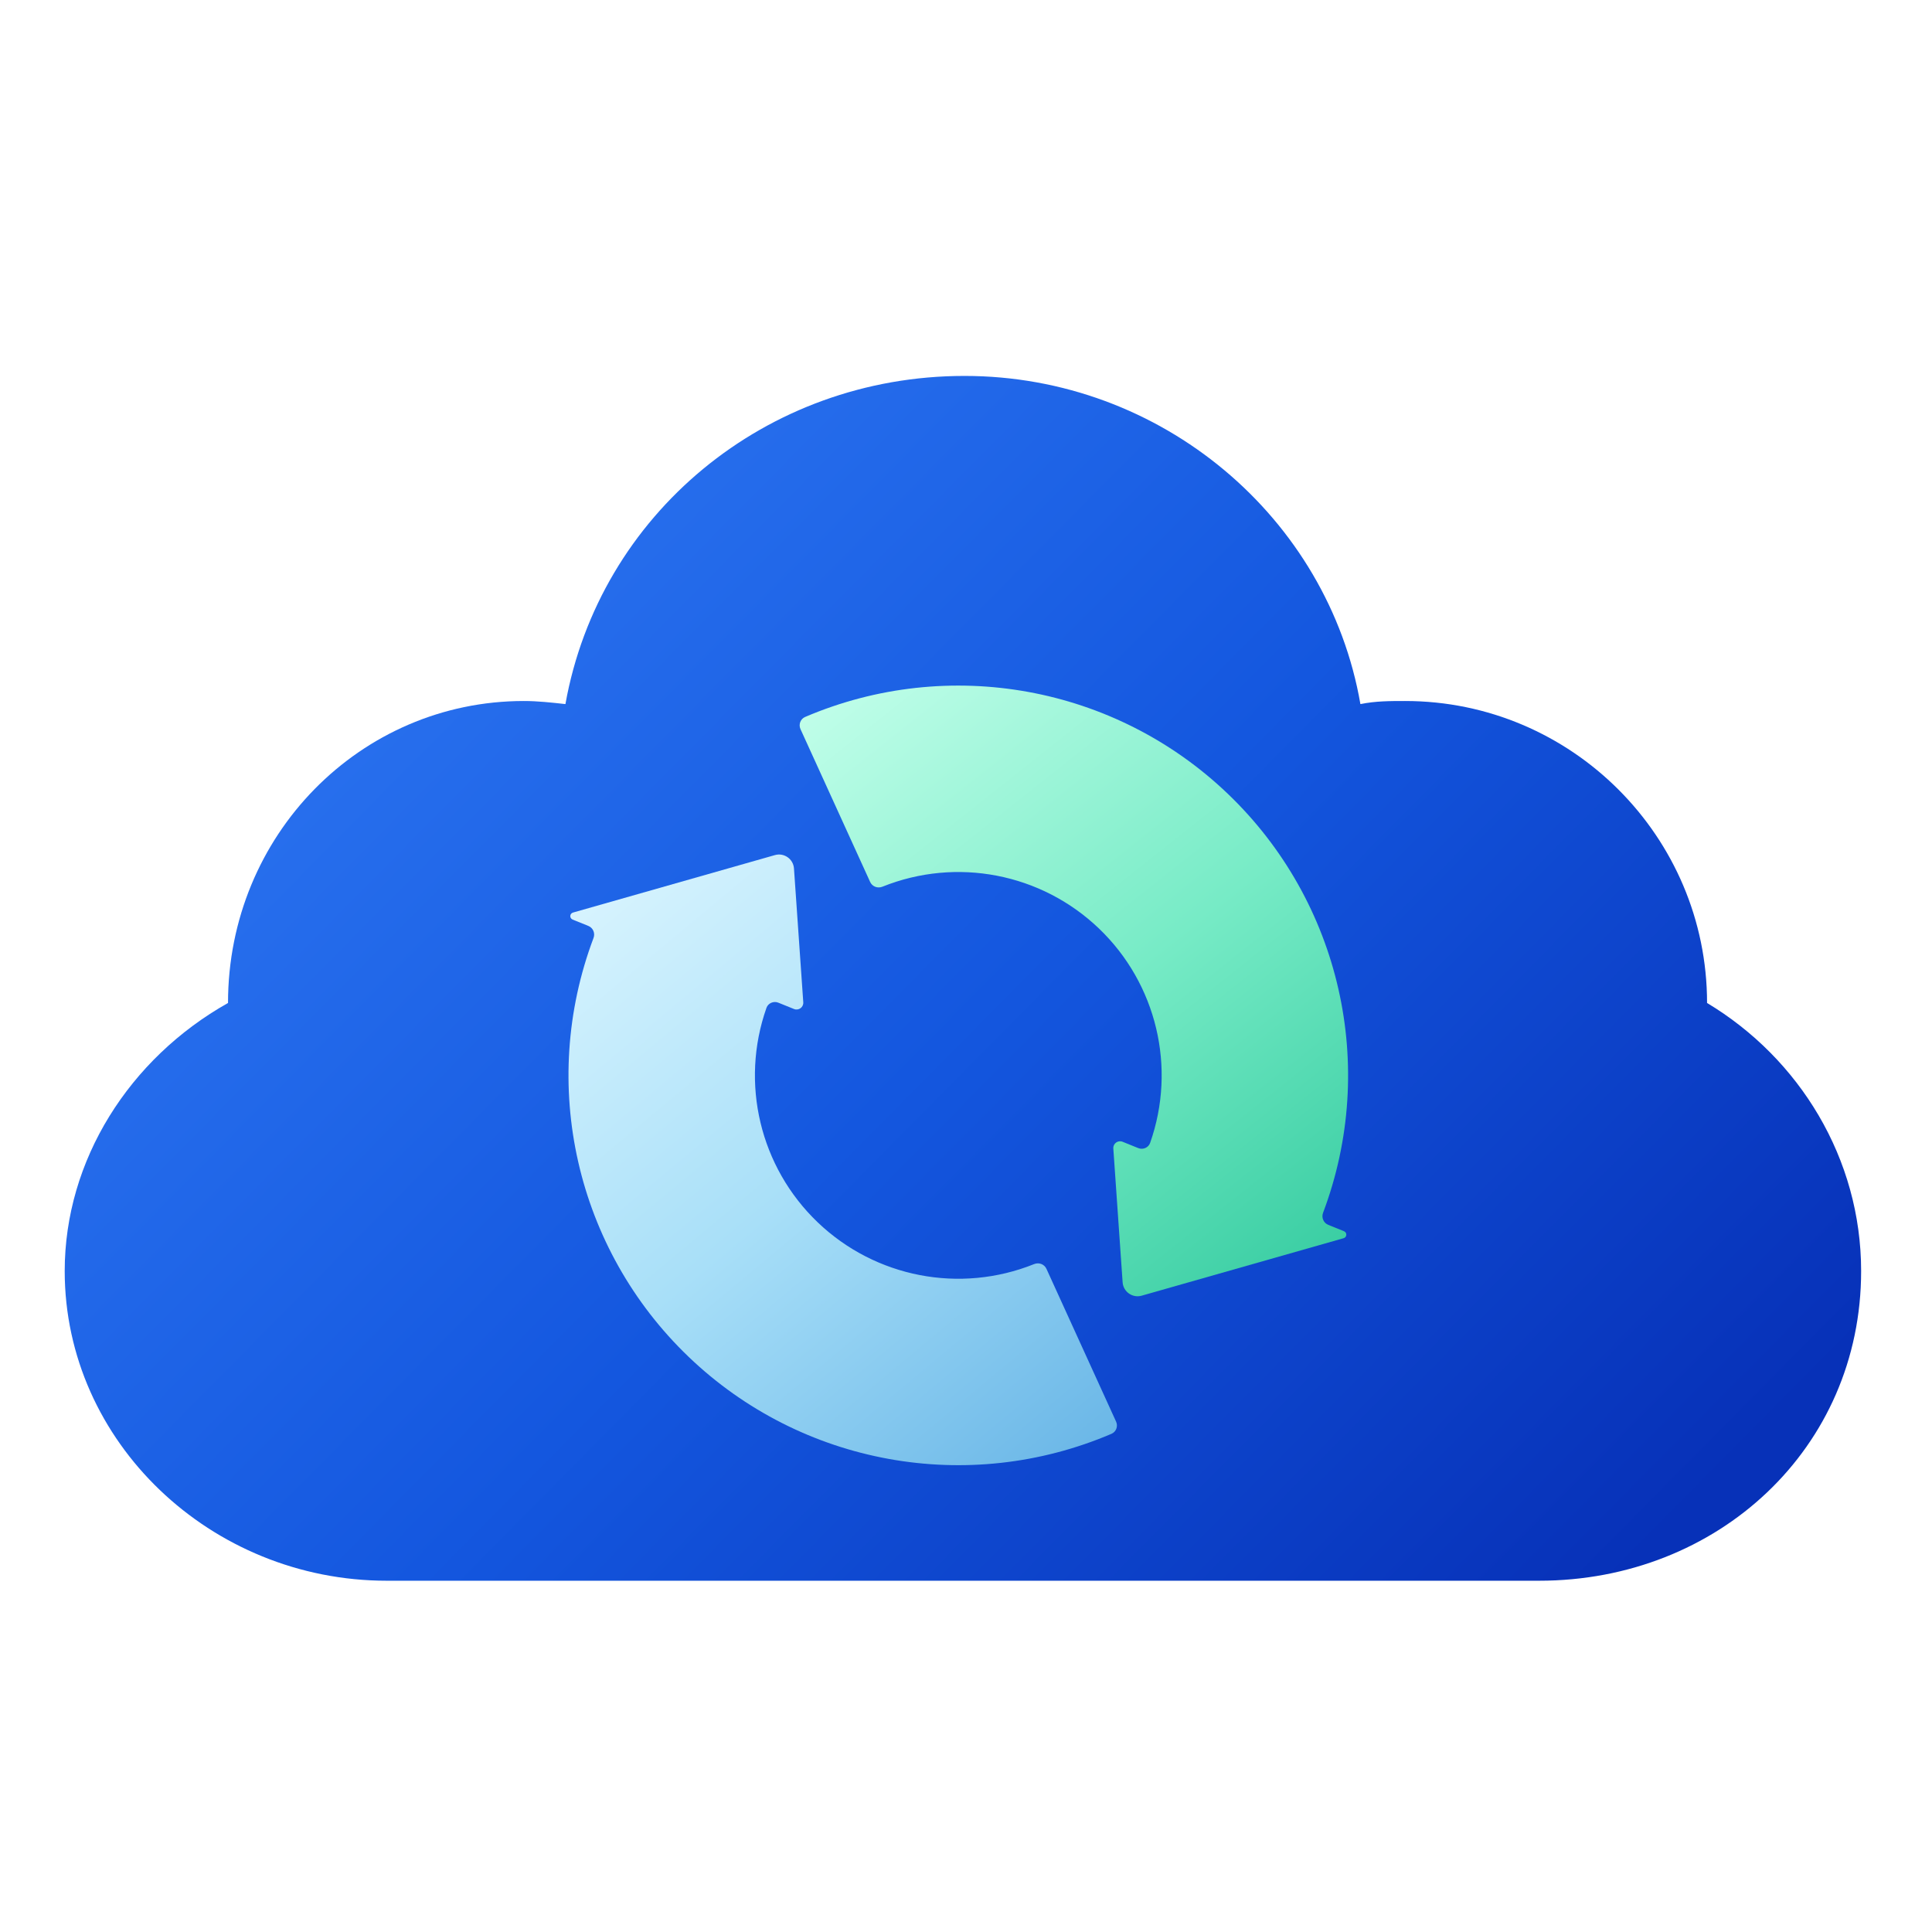
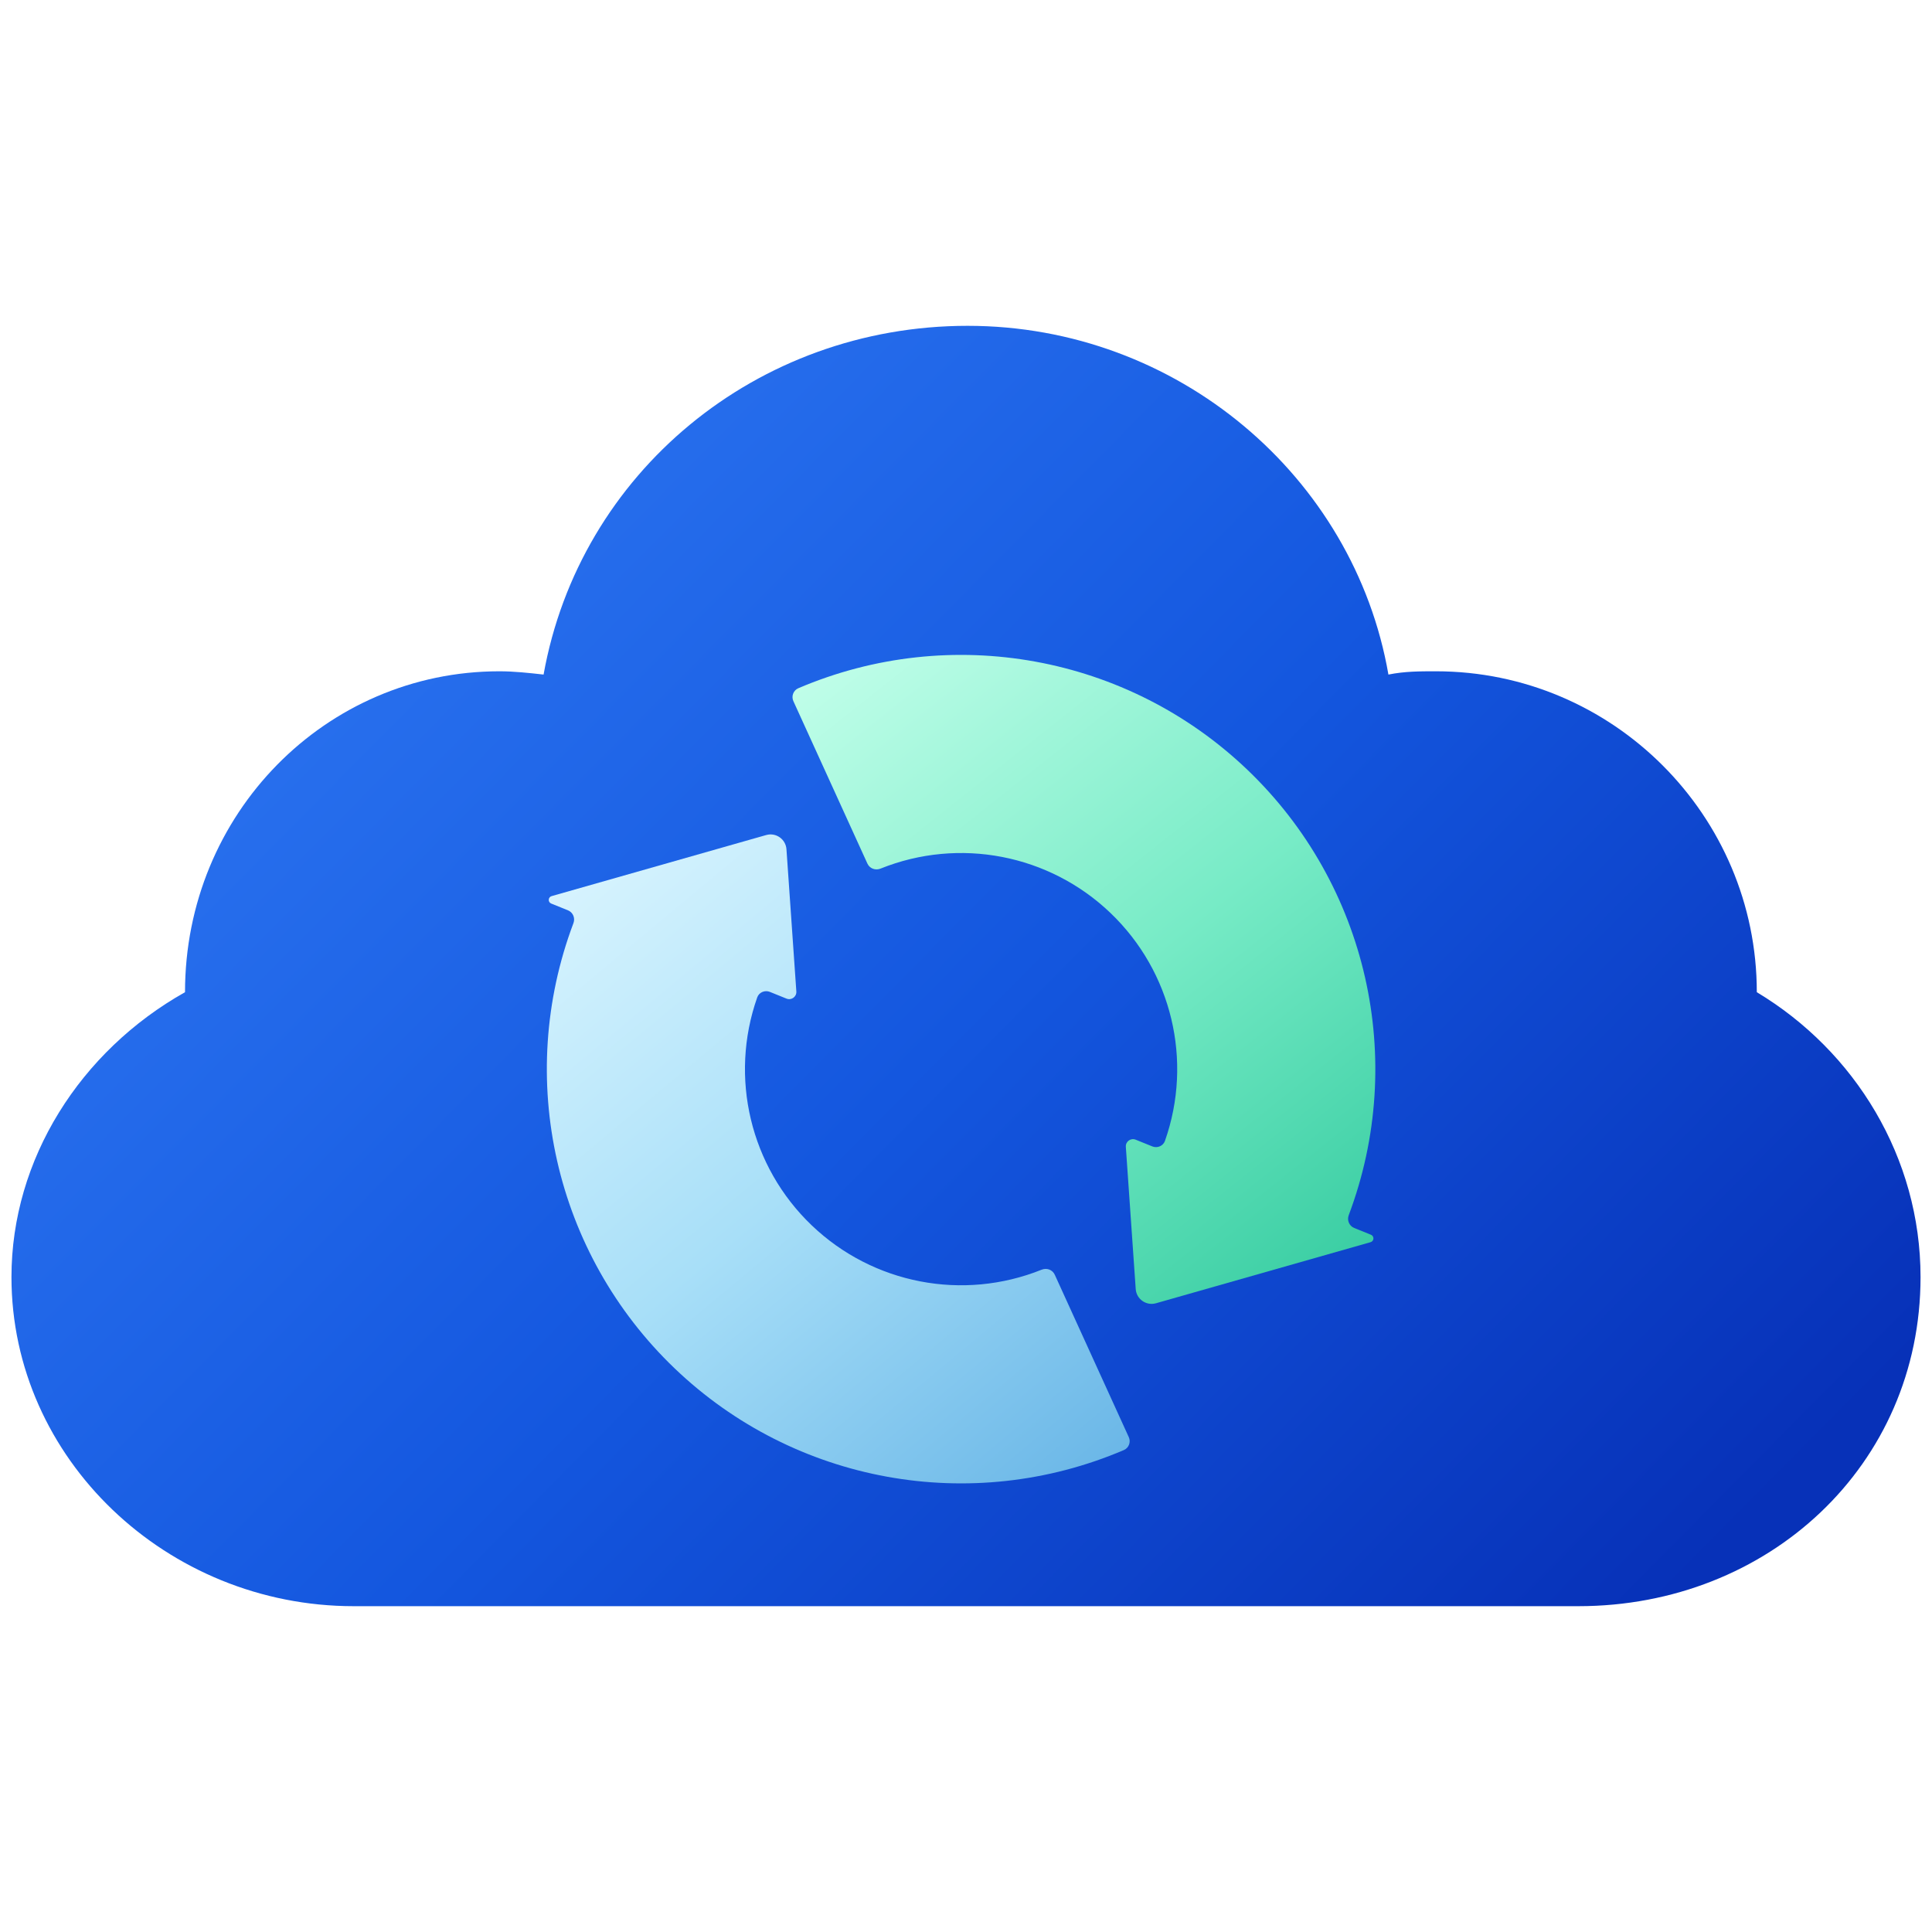
- <svg xmlns="http://www.w3.org/2000/svg" width="1254" height="1254" viewBox="0 0 1254 1254" role="img" aria-labelledby="logo-title logo-description">
+ <svg xmlns="http://www.w3.org/2000/svg" width="1254" height="1254" viewBox="35 45 1180 1180" role="img" aria-labelledby="logo-title logo-description">
  <defs>
    <linearGradient id="cloud-gradient" gradientUnits="userSpaceOnUse" x1="260" y1="244" x2="1050" y2="1026">
      <stop offset="0" stop-color="#2E77F2" />
      <stop offset="0.5" stop-color="#1457DF" />
      <stop offset="1" stop-color="#0731B8" />
    </linearGradient>
    <linearGradient id="ice-blue-gradient" gradientUnits="userSpaceOnUse" x1="380" y1="530" x2="730" y2="950">
      <stop offset="0" stop-color="#DFF7FF" />
      <stop offset="0.5" stop-color="#A8DFF8" />
      <stop offset="1" stop-color="#66B4E6" />
    </linearGradient>
    <linearGradient id="mint-green-gradient" gradientUnits="userSpaceOnUse" x1="520" y1="445" x2="865" y2="880">
      <stop offset="0" stop-color="#C4FFEB" />
      <stop offset="0.5" stop-color="#77EBC6" />
      <stop offset="1" stop-color="#2CC79B" />
    </linearGradient>
  </defs>
  <g id="cloud-sync-logo">
    <path id="cloud" fill="url(#cloud-gradient)" d="M 251,1026 H 999 C 1115,1026 1208,940 1208,825 C 1208,752 1168,687 1108,651 C 1108,543 1020,455 912,455 C 902,455 893,455 883,457 C 862,336 754,244 626,244 C 497,244 389,334 367,457 C 358,456 349,455 340,455 C 234,455 148,542 148,651 C 84,687 42,753 42,825 C 42,936 137,1026 251,1026 Z" />
    <g id="clockwise-sync-arrows">
      <path id="arrow-ice-blue" fill="url(#ice-blue-gradient)" d="M 721.429,930.643 A 253,253 0 0 1 385.241,608.814 C 386.417,605.691 384.953,602.227 381.859,600.977 L 371.660,596.856 C 369.540,595.999 369.703,592.944 371.903,592.318 L 502.969,555.012 C 508.917,553.319 514.914,557.530 515.343,563.698 L 521.379,650.559 C 521.603,653.785 518.372,656.132 515.374,654.920 L 505.175,650.800 C 502.144,649.575 498.577,651.081 497.491,654.164 A 132,132 0 0 0 671.225,820.478 C 674.340,819.226 677.836,820.520 679.228,823.575 L 724.429,922.760 C 725.794,925.755 724.454,929.350 721.429,930.643 Z" />
      <path id="arrow-mint-green" fill="url(#mint-green-gradient)" d="M 522.571,465.357 A 253,253 0 0 1 858.759,787.186 C 857.583,790.309 859.047,793.773 862.141,795.023 L 872.340,799.144 C 874.460,800.001 874.297,803.056 872.097,803.682 L 741.031,840.988 C 735.083,842.681 729.086,838.470 728.657,832.302 L 722.621,745.441 C 722.397,742.215 725.628,739.868 728.626,741.080 L 738.825,745.200 C 741.856,746.425 745.423,744.919 746.509,741.836 A 132,132 0 0 0 572.775,575.522 C 569.660,576.774 566.164,575.480 564.772,572.425 L 519.571,473.240 C 518.206,470.245 519.546,466.650 522.571,465.357 Z" />
    </g>
  </g>
</svg>
